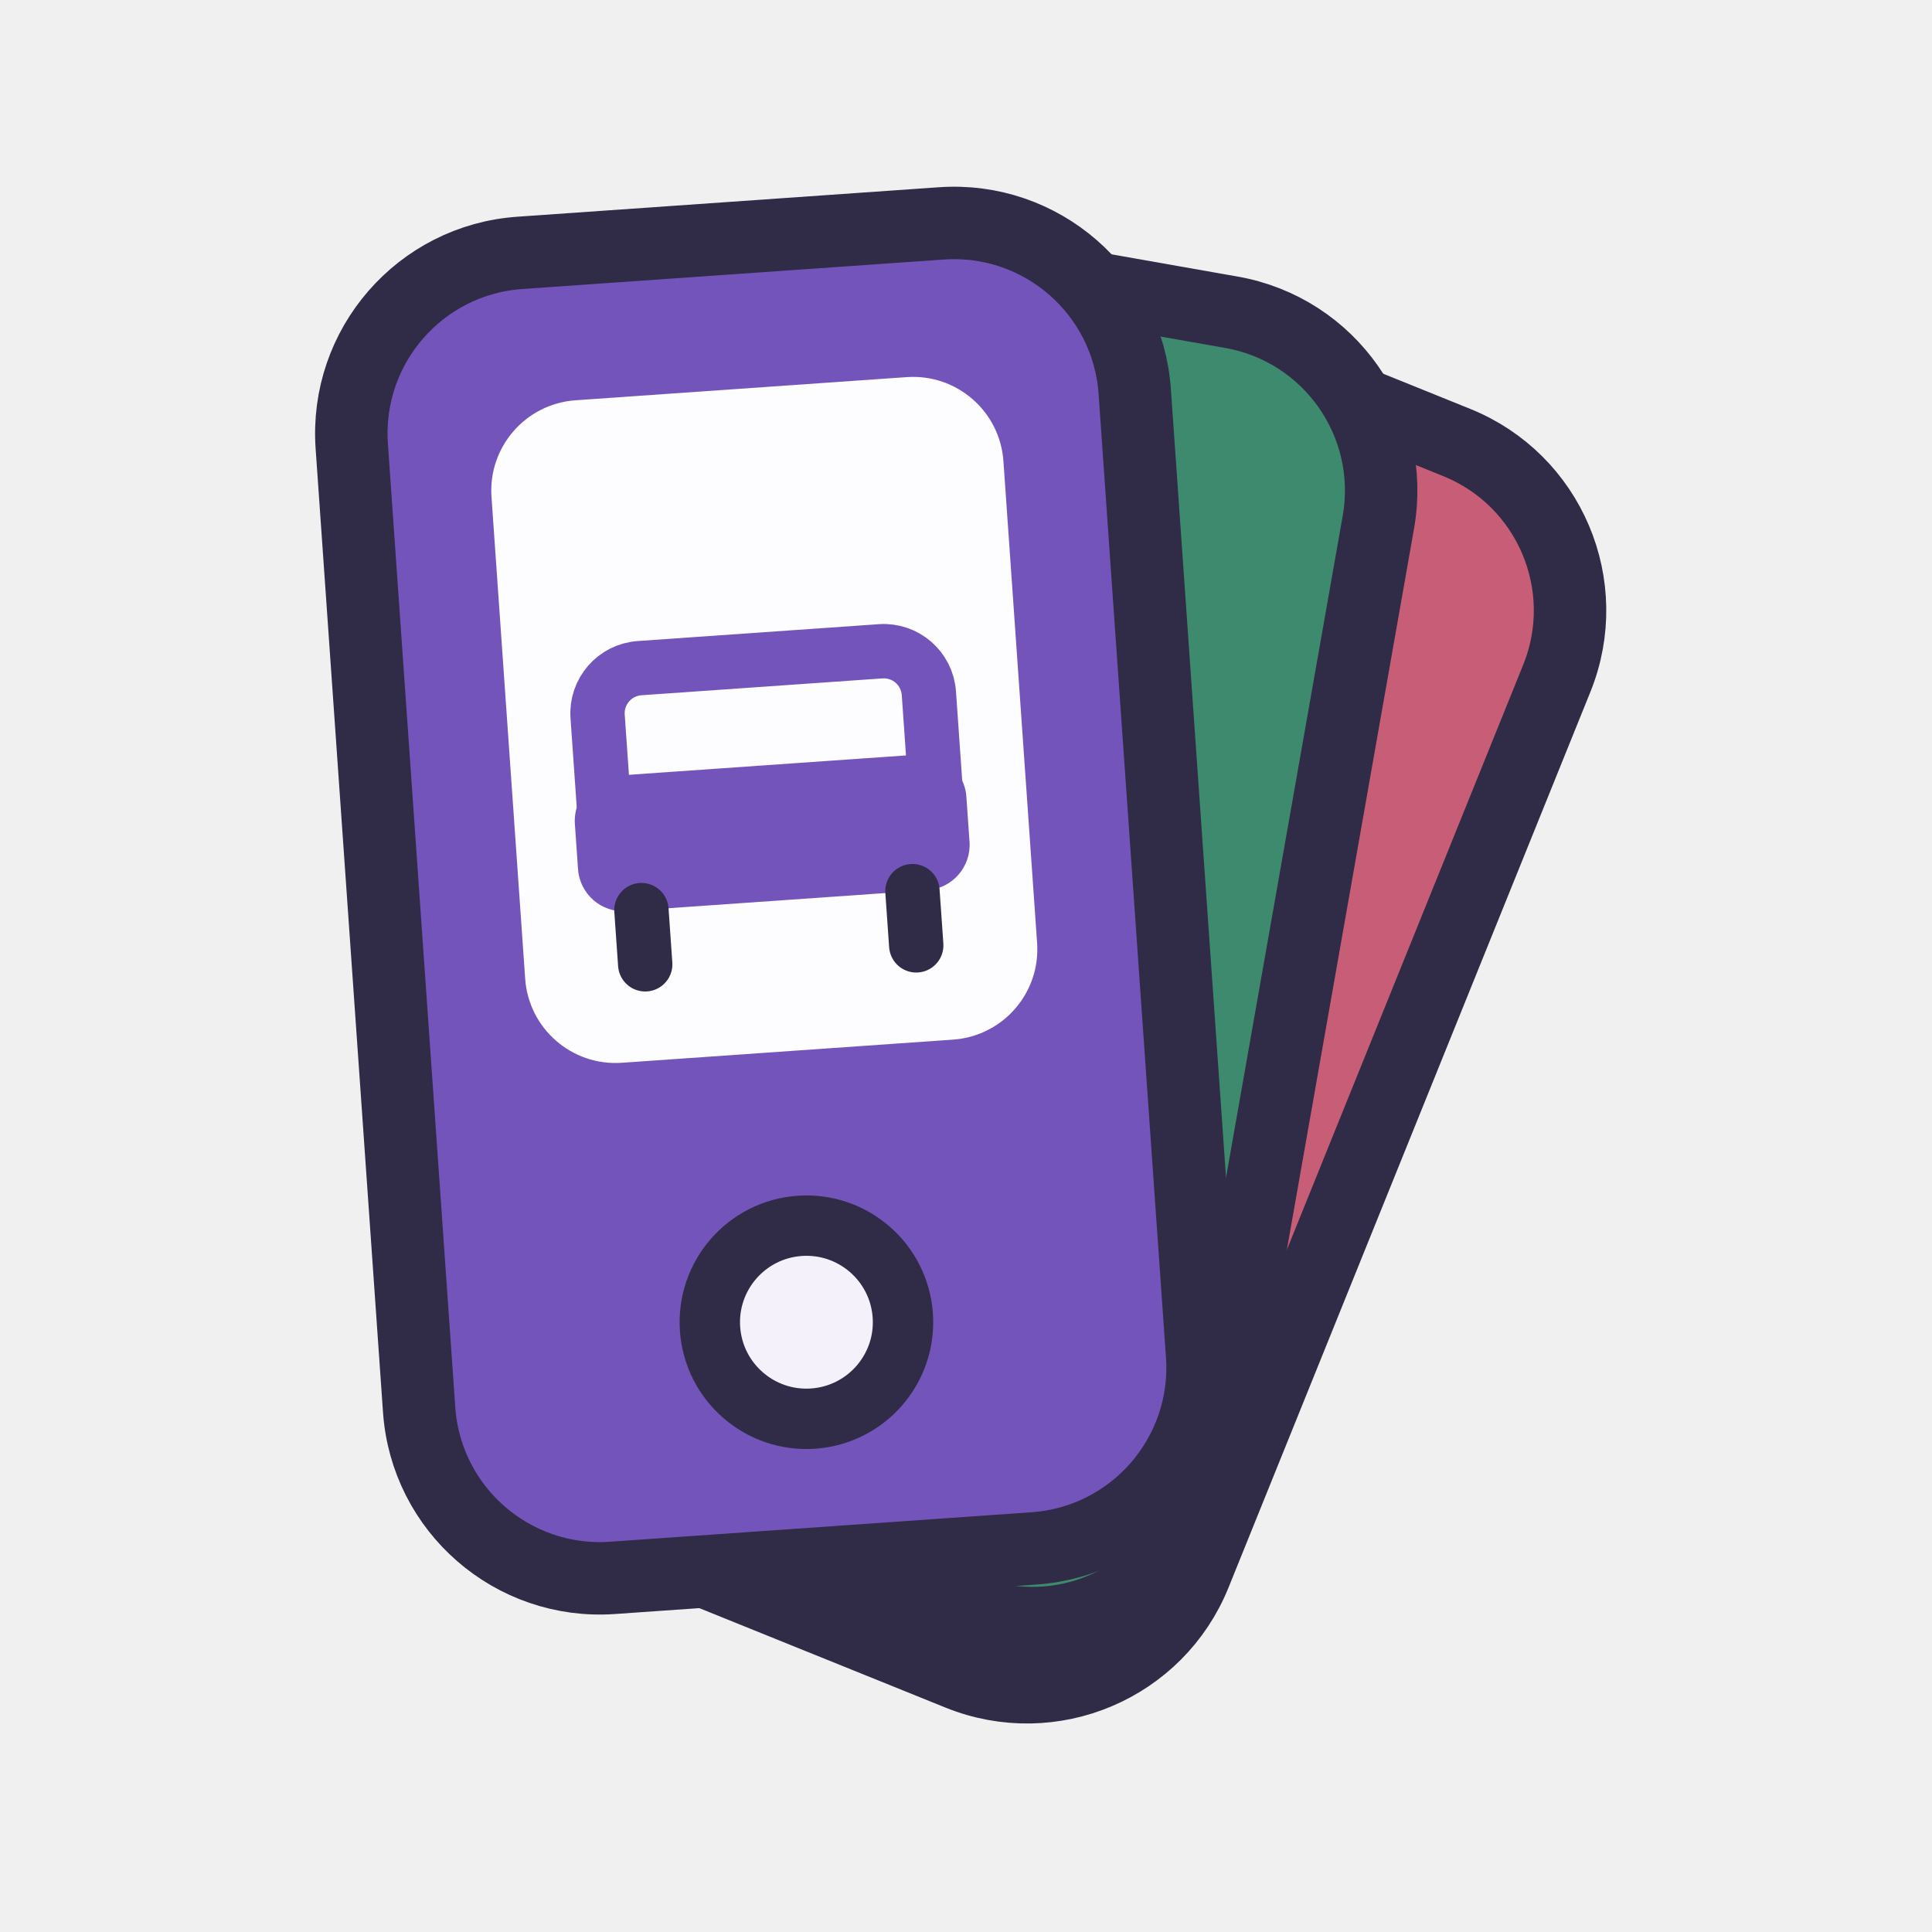
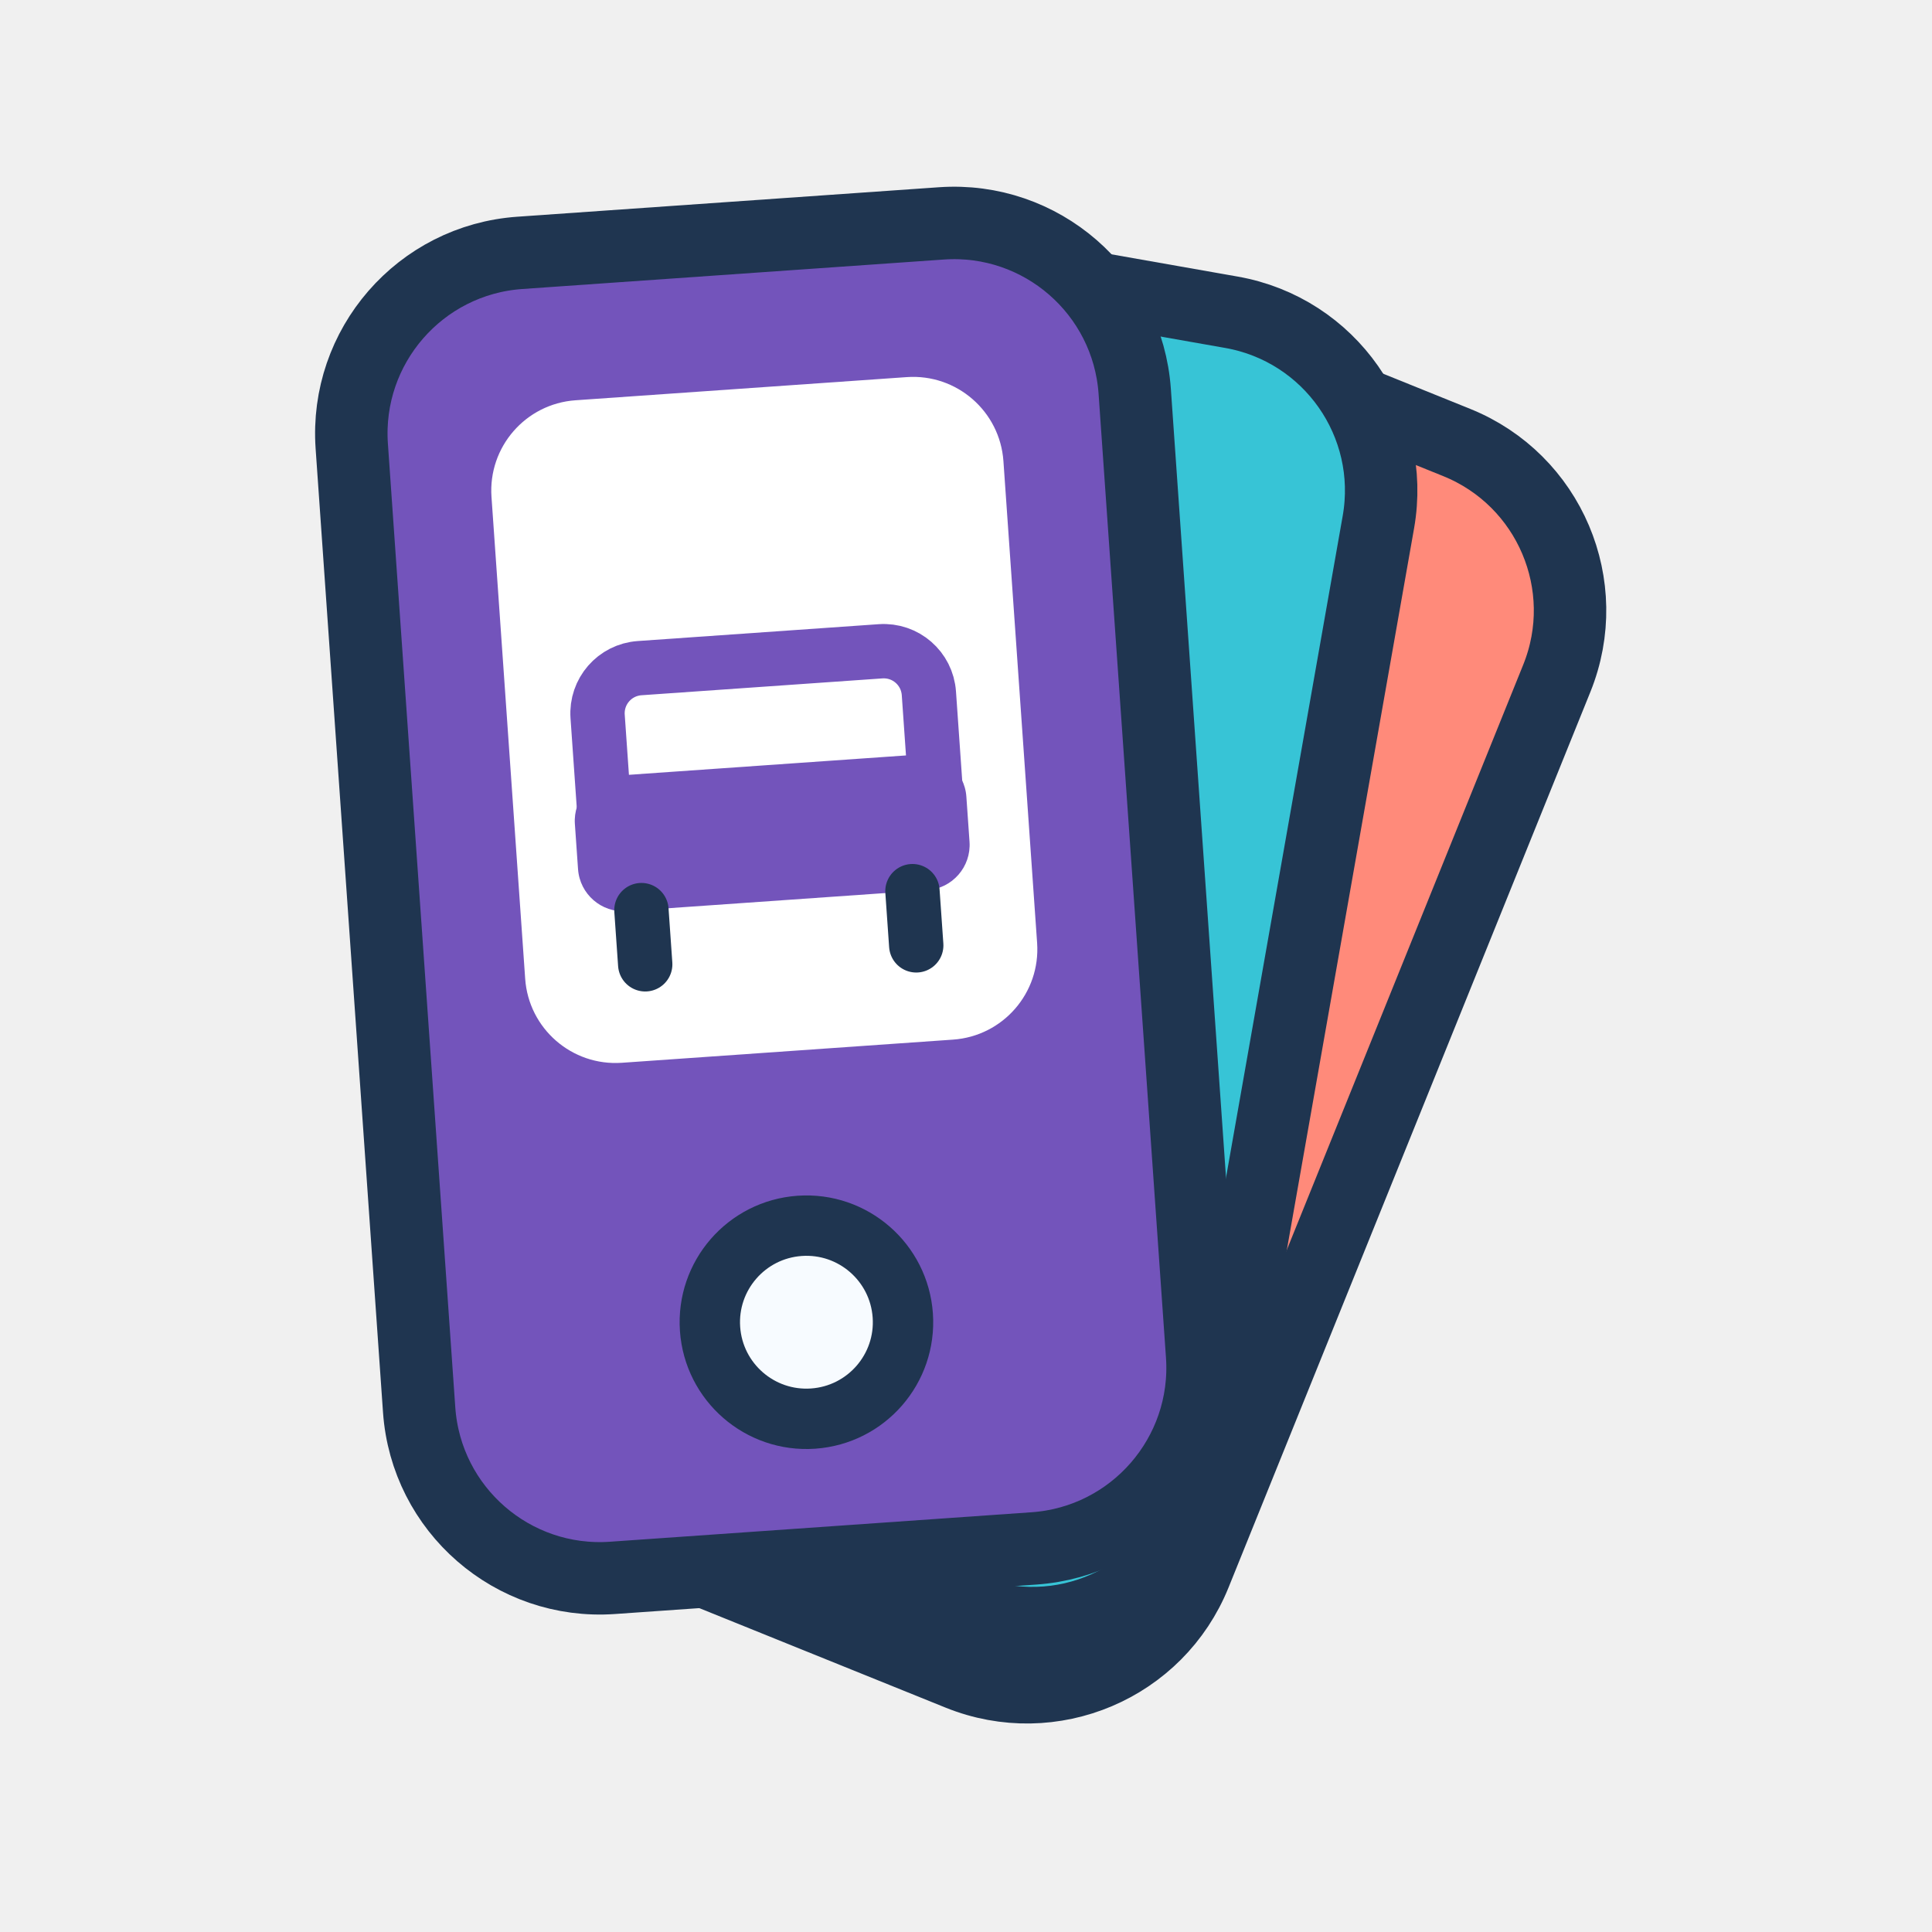
<svg xmlns="http://www.w3.org/2000/svg" width="512" height="512" viewBox="0 0 64 64" fill="none">
  <g transform="translate(6, 4)">
    <g transform="rotate(22 18 44)">
-       <rect x="8" y="4" width="26" height="44" rx="6" fill="#c85d78" stroke="#302b46" stroke-width="2.4" />
+       <rect x="8" y="4" width="26" height="44" rx="6" fill="#FF8A7A" stroke="#1F3550" stroke-width="2.4" />
    </g>
    <g transform="rotate(10 18 44)">
-       <rect x="8" y="4" width="26" height="44" rx="6" fill="#3e8a6e" stroke="#302b46" stroke-width="2.4" />
+       <rect x="8" y="4" width="26" height="44" rx="6" fill="#37C4D6" stroke="#1F3550" stroke-width="2.4" />
    </g>
    <g transform="rotate(-4 18 44)">
-       <rect x="8" y="4" width="26" height="44" rx="6" fill="#7354bb" stroke="#302b46" stroke-width="2.4" />
-       <rect x="12.5" y="9" width="17" height="22" rx="3" fill="#fdfcff" />
+       <rect x="8" y="4" width="26" height="44" rx="6" fill="#7354bb" stroke="#1F3550" stroke-width="2.4" />
+       <rect x="12.5" y="9" width="17" height="22" rx="3" fill="#FFFFFF" />
      <path d="M15.5 22.5V19.5C15.5 18.67 16.17 18 17 18H25C25.83 18 26.5 18.67 26.5 19.5V22.5" stroke="#7354bb" stroke-width="1.8" stroke-linecap="round" />
      <rect x="14.5" y="21.5" width="13" height="4.5" rx="1.5" fill="#7354bb" />
-       <line x1="16.5" y1="26" x2="16.5" y2="27.8" stroke="#302b46" stroke-width="1.8" stroke-linecap="round" />
-       <line x1="25.5" y1="26" x2="25.5" y2="27.8" stroke="#302b46" stroke-width="1.8" stroke-linecap="round" />
-       <circle cx="21" cy="40" r="3.2" fill="#f4f1fb" stroke="#302b46" stroke-width="2" />
+       <line x1="16.5" y1="26" x2="16.5" y2="27.8" stroke="#1F3550" stroke-width="1.8" stroke-linecap="round" />
+       <line x1="25.5" y1="26" x2="25.5" y2="27.8" stroke="#1F3550" stroke-width="1.8" stroke-linecap="round" />
+       <circle cx="21" cy="40" r="3.2" fill="#F7FBFF" stroke="#1F3550" stroke-width="2" />
    </g>
  </g>
</svg>
